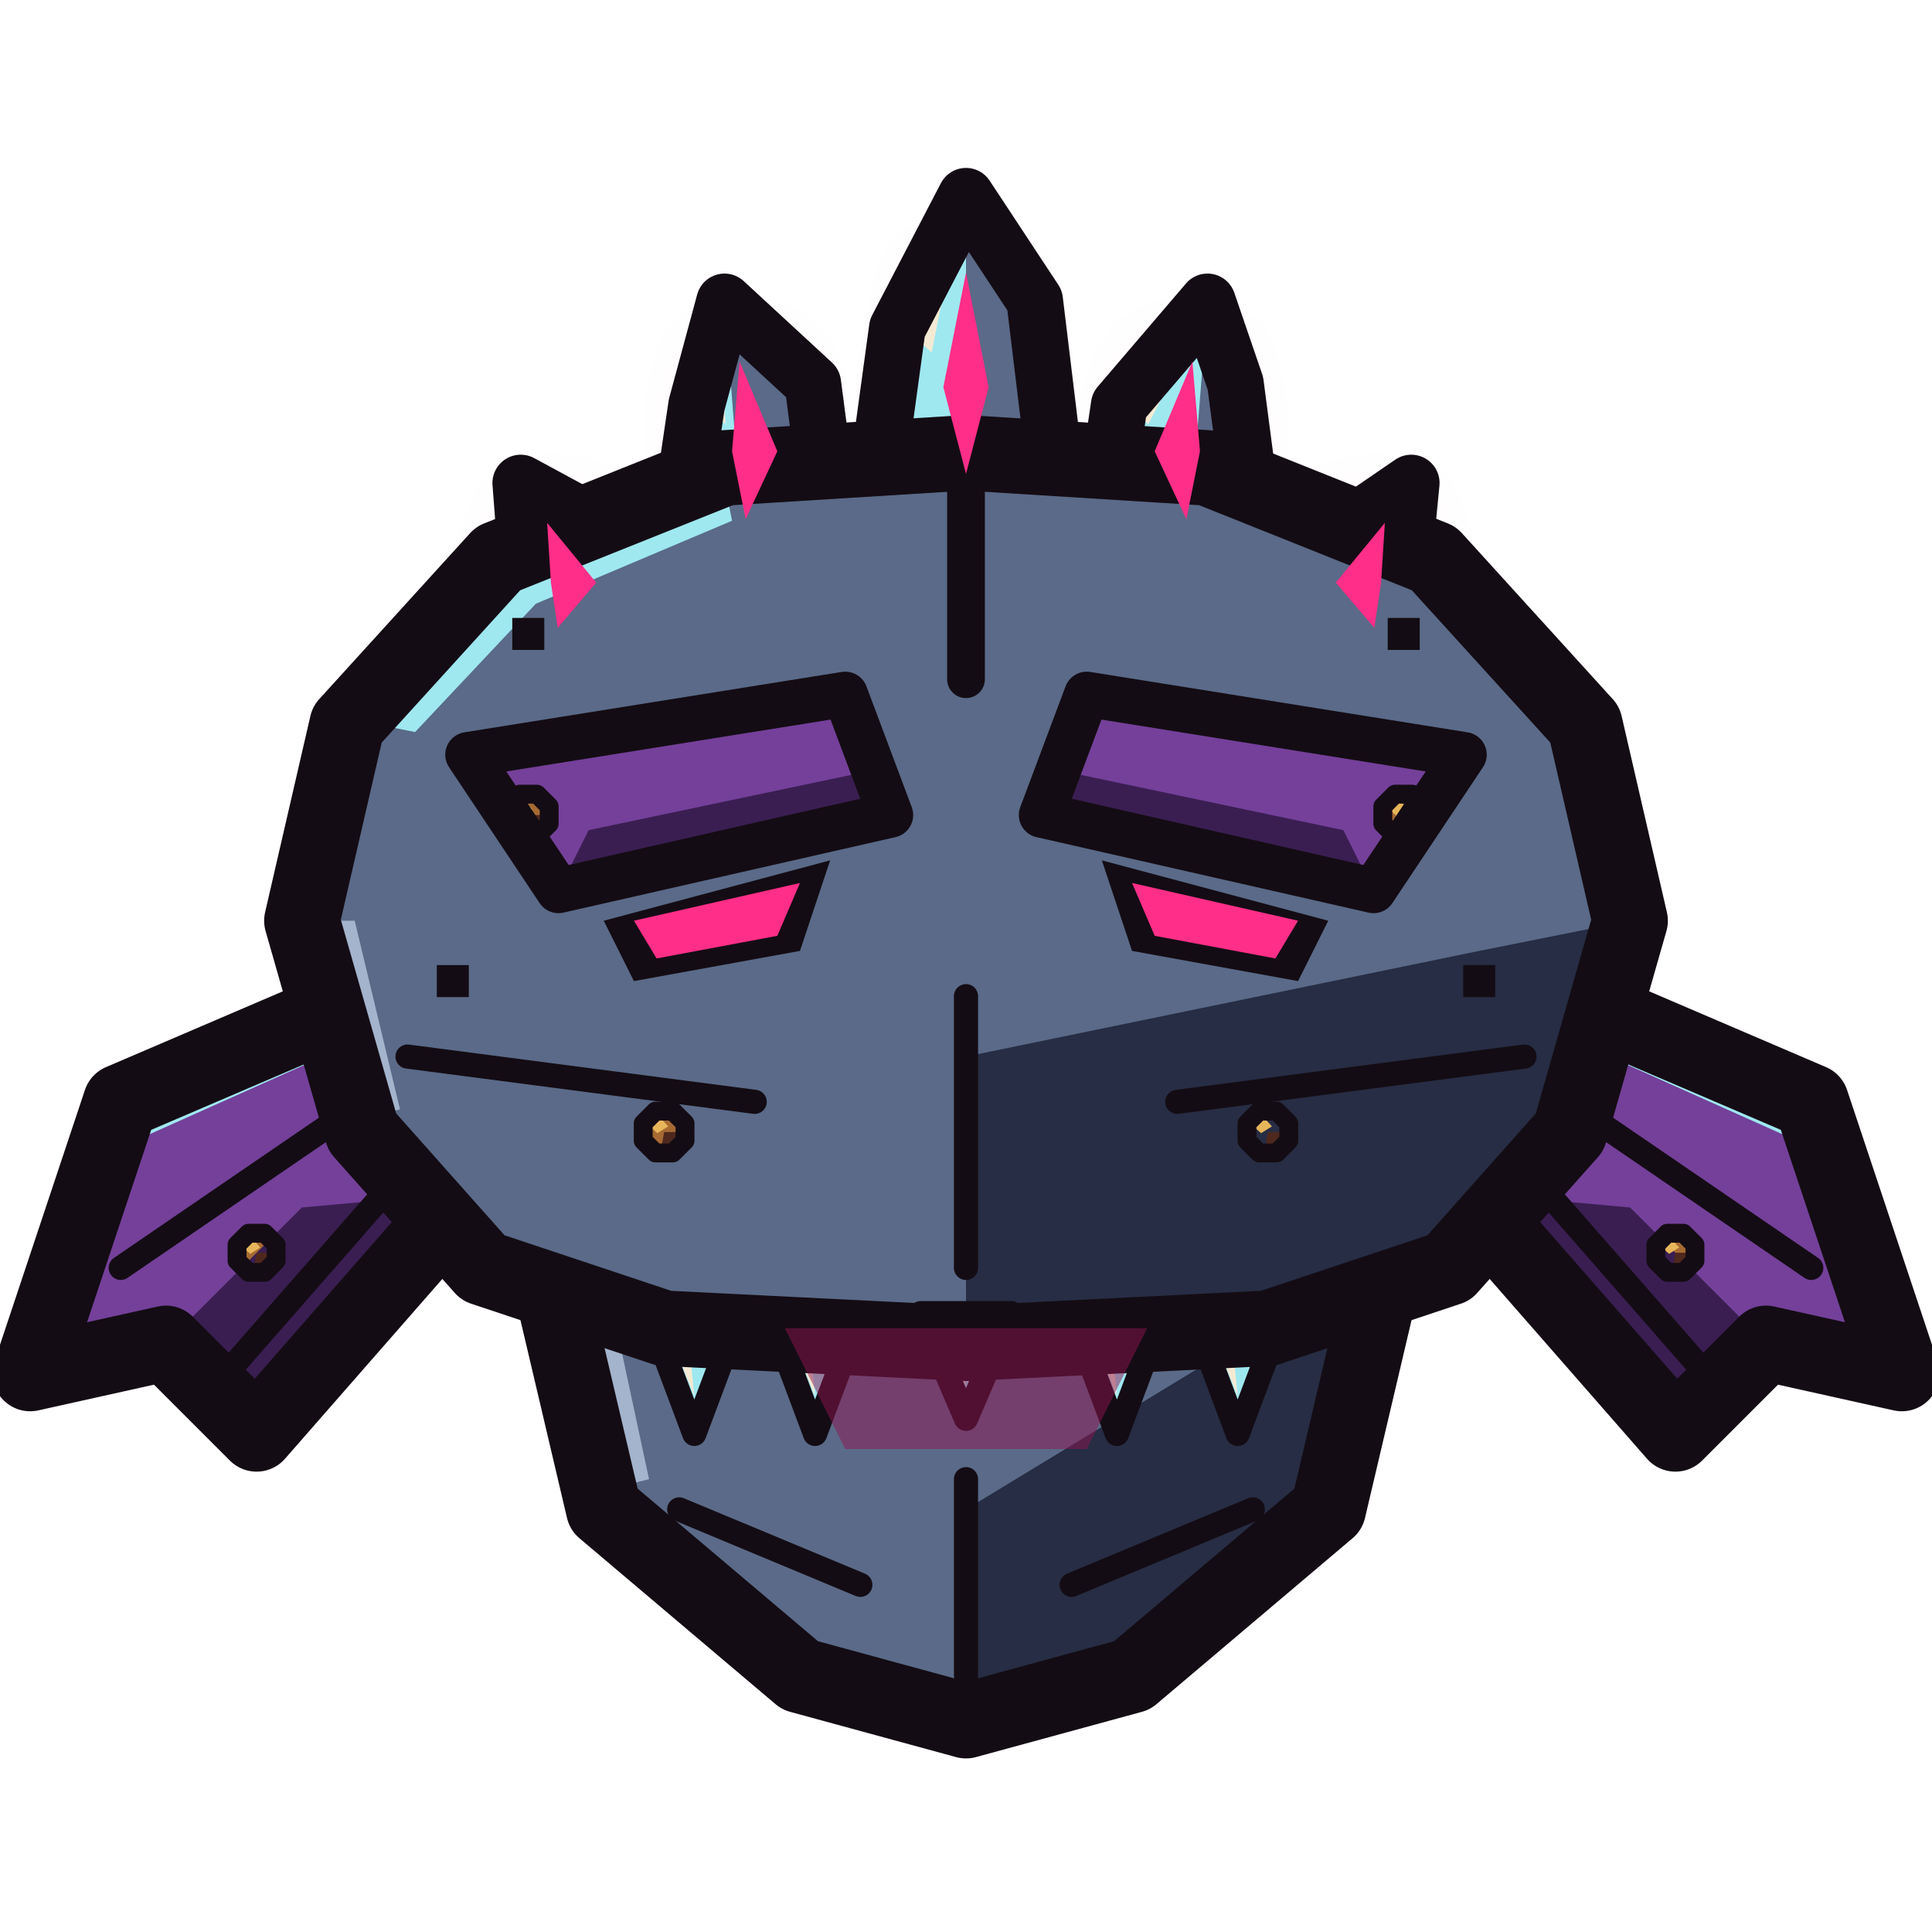
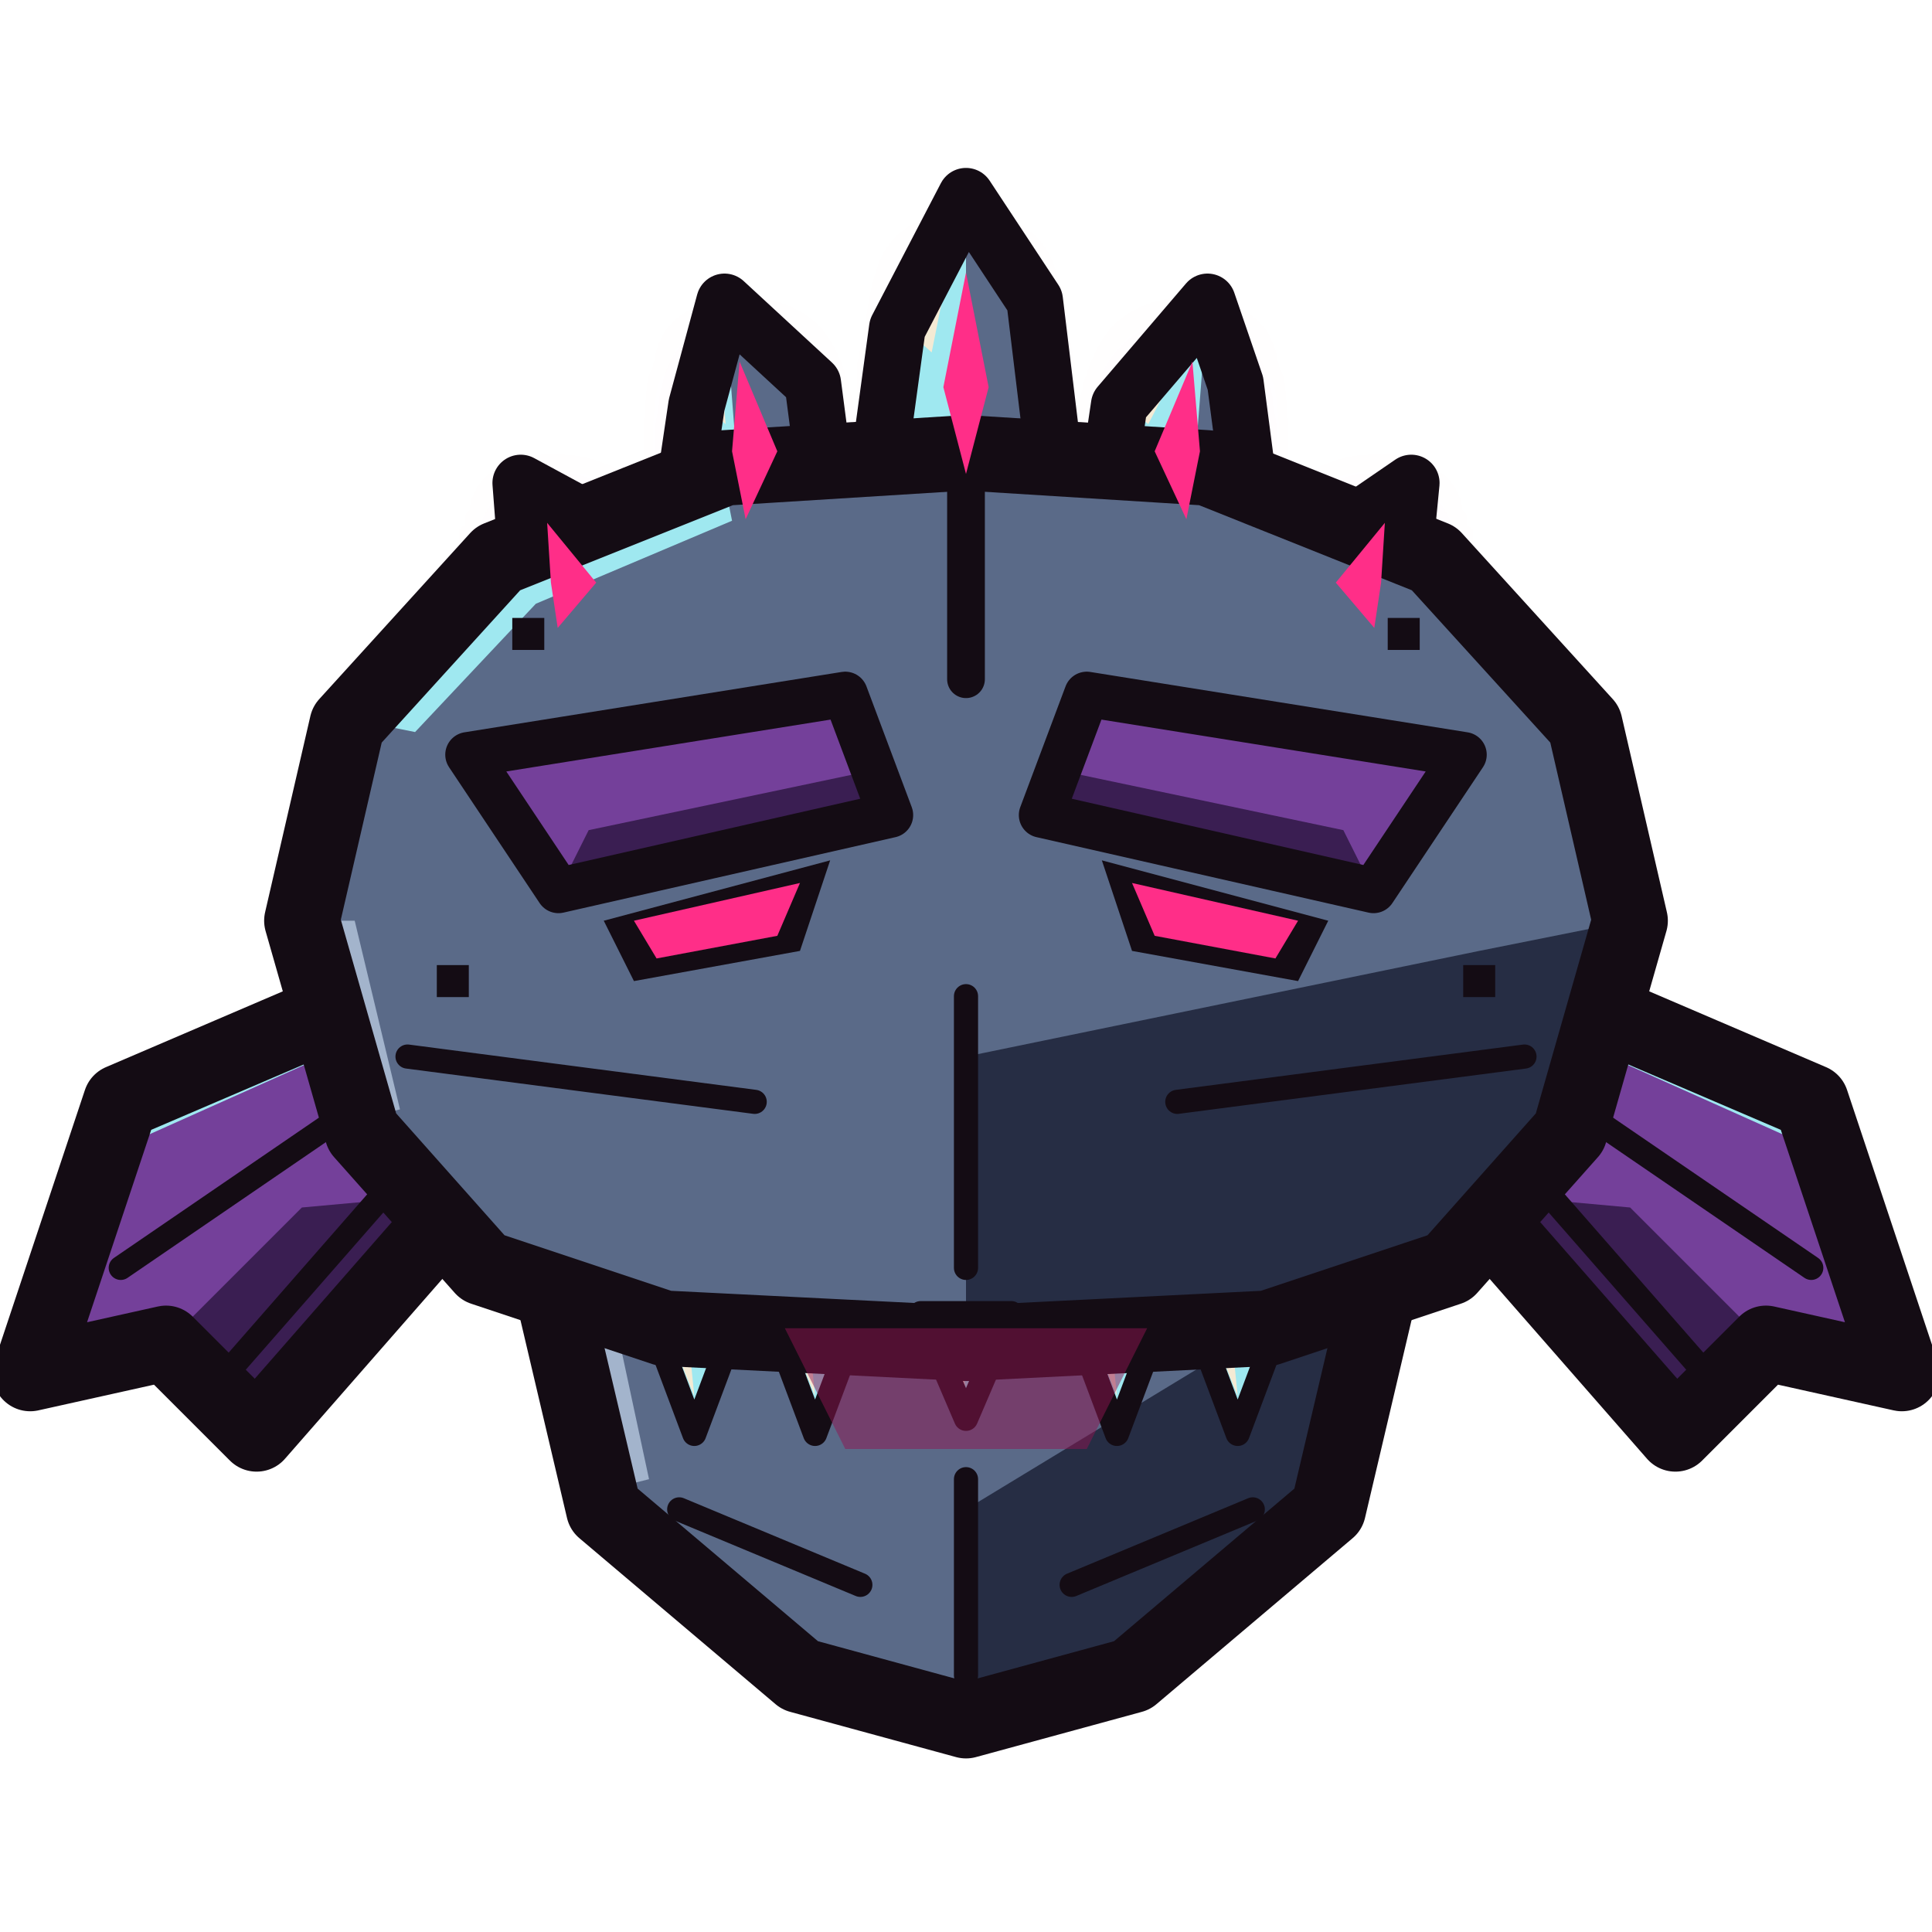
<svg xmlns="http://www.w3.org/2000/svg" viewBox="0 0 256 256" width="256" height="256">
  <defs>
    <filter id="blur" filterUnits="userSpaceOnUse" x="-64" y="-64" width="384" height="384">
      <feGaussianBlur stdDeviation="5" />
    </filter>
  </defs>
  <g transform="translate(128 128) scale(1 1) translate(-128 -128)">
    <g id="glow-back">
      <g>
        <polygon points="72.5,69.28 79,77.2 73.9,83.2 73,77.2" fill="#FF2E88" filter="url(#blur)" opacity="0.62" />
        <polygon points="183.5,69.28 183,77.2 182.1,83.2 177,77.2" fill="#FF2E88" filter="url(#blur)" opacity="0.62" />
        <polygon points="98,47.92 103,59.8 98.8,68.8 97,59.8" fill="#FF2E88" filter="url(#blur)" opacity="0.62" />
        <polygon points="158,47.92 159,59.8 157.2,68.8 153,59.8" fill="#FF2E88" filter="url(#blur)" opacity="0.62" />
        <polygon points="128,36.12 131,51.3 128,62.8 125,51.3" fill="#FF2E88" filter="url(#blur)" opacity="0.62" />
      </g>
      <g>
        <polygon points="104,176 152,176 144,192 112,192" fill="#8E1450" filter="url(#blur)" opacity="0.31" />
      </g>
      <g>
        <polygon points="84,122 106,117 103,124 87,127" fill="#FF2E88" filter="url(#blur)" opacity="0.62" />
        <polygon points="172,122 150,117 153,124 169,127" fill="#FF2E88" filter="url(#blur)" opacity="0.62" />
      </g>
    </g>
    <g id="body">
      <g class="part" data-part="fin0">
        <g class="base">
          <polygon points="58,128 16,146 4,182 22,178 34,190 62,158" fill="#74409A" />
-           <polygon points="50.59,149.07 49.07,150.59 46.93,150.59 45.41,149.07 45.41,146.93 46.93,145.41 49.07,145.41 50.59,146.93" fill="#A66A32" />
-           <polygon points="36.59,167.07 35.07,168.59 32.93,168.59 31.41,167.07 31.41,164.93 32.93,163.41 35.07,163.41 36.59,164.93" fill="#A66A32" />
        </g>
        <g class="shadow">
          <polygon points="62,158 34,190 22,178 40,160" fill="#3A1E52" />
-           <polygon points="48,148 50.8,148 49.74,150.02 47.5,150.8" fill="#4E281D" />
-           <polygon points="34,166 36.8,166 35.74,168.02 33.5,168.8" fill="#4E281D" />
        </g>
        <g class="highlight">
          <polygon points="54,130 18,147 16,152 54,135" fill="#9FE8F0" />
-           <polygon points="46.38,147.44 47.55,146.26 48.5,147.3 47.16,148.14" fill="#E7B65B" />
-           <polygon points="32.38,165.44 33.55,164.26 34.5,165.3 33.16,166.14" fill="#E7B65B" />
        </g>
        <g class="ink">
          <polygon points="58,128 16,146 4,182 22,178 34,190 62,158" fill="none" stroke="#140C14" stroke-width="10" stroke-linejoin="round" />
          <polyline points="54,142 16,168" fill="none" stroke="#140C14" stroke-width="3.2" stroke-linejoin="round" stroke-linecap="round" />
          <polyline points="58,150 30,182" fill="none" stroke="#140C14" stroke-width="3.2" stroke-linejoin="round" stroke-linecap="round" />
-           <polygon points="50.59,149.07 49.07,150.59 46.93,150.59 45.41,149.07 45.41,146.93 46.93,145.41 49.07,145.41 50.59,146.93" fill="none" stroke="#140C14" stroke-width="2.5" stroke-linejoin="round" />
-           <polygon points="36.59,167.07 35.07,168.59 32.93,168.59 31.41,167.07 31.41,164.93 32.93,163.41 35.07,163.41 36.59,164.93" fill="none" stroke="#140C14" stroke-width="2.5" stroke-linejoin="round" />
        </g>
      </g>
      <g class="part" data-part="fin1">
        <g class="base">
          <polygon points="198,128 240,146 252,182 234,178 222,190 194,158" fill="#74409A" />
-           <polygon points="210.59,149.07 209.07,150.59 206.93,150.59 205.41,149.07 205.41,146.93 206.93,145.41 209.07,145.41 210.59,146.93" fill="#A66A32" />
-           <polygon points="224.59,167.07 223.07,168.59 220.93,168.59 219.41,167.07 219.41,164.93 220.93,163.41 223.07,163.41 224.59,164.93" fill="#A66A32" />
        </g>
        <g class="shadow">
          <polygon points="194,158 222,190 234,178 216,160" fill="#3A1E52" />
-           <polygon points="208,148 210.8,148 209.74,150.02 207.5,150.8" fill="#4E281D" />
-           <polygon points="222,166 224.8,166 223.74,168.02 221.5,168.8" fill="#4E281D" />
        </g>
        <g class="highlight">
          <polygon points="202,130 238,147 240,152 202,135" fill="#9FE8F0" />
-           <polygon points="206.38,147.44 207.55,146.26 208.5,147.3 207.16,148.14" fill="#E7B65B" />
-           <polygon points="220.38,165.44 221.55,164.26 222.5,165.3 221.16,166.14" fill="#E7B65B" />
        </g>
        <g class="ink">
          <polygon points="198,128 240,146 252,182 234,178 222,190 194,158" fill="none" stroke="#140C14" stroke-width="10" stroke-linejoin="round" />
          <polyline points="202,142 240,168" fill="none" stroke="#140C14" stroke-width="3.2" stroke-linejoin="round" stroke-linecap="round" />
          <polyline points="198,150 226,182" fill="none" stroke="#140C14" stroke-width="3.2" stroke-linejoin="round" stroke-linecap="round" />
-           <polygon points="210.59,149.07 209.07,150.59 206.93,150.59 205.41,149.07 205.41,146.93 206.93,145.41 209.07,145.41 210.59,146.93" fill="none" stroke="#140C14" stroke-width="2.5" stroke-linejoin="round" />
-           <polygon points="224.59,167.07 223.07,168.59 220.93,168.59 219.41,167.07 219.41,164.93 220.93,163.41 223.07,163.41 224.59,164.93" fill="none" stroke="#140C14" stroke-width="2.5" stroke-linejoin="round" />
        </g>
      </g>
      <g class="part" data-part="crown">
        <g class="base">
          <polygon points="67,88 69.7,73.12 69,64 82.3,71.2 85,88" fill="#9FE8F0" />
          <polygon points="171,88 173.7,73.12 187,64 186.3,71.2 189,88" fill="#9FE8F0" />
          <polygon points="89,76 92.3,53.68 96,40 107.7,50.8 111,76" fill="#9FE8F0" />
          <polygon points="145,76 148.3,53.68 160,40 163.7,50.8 167,76" fill="#9FE8F0" />
          <polygon points="115,72 118.9,43.48 128,26 137.1,39.8 141,72" fill="#9FE8F0" />
        </g>
        <g class="shadow">
          <polygon points="69,64 82.3,71.2 85,88 73.9,88" fill="#5A6A88" />
          <polygon points="187,64 186.3,71.2 189,88 182.1,88" fill="#5A6A88" />
          <polygon points="96,40 107.7,50.8 111,76 98.8,76" fill="#5A6A88" />
          <polygon points="160,40 163.7,50.8 167,76 157.2,76" fill="#5A6A88" />
          <polygon points="128,26 137.1,39.8 141,72 128,72" fill="#5A6A88" />
        </g>
        <g class="highlight">
          <polygon points="70.7,73.12 68,67 72.85,74.8" fill="#F4EAD4" />
          <polygon points="174.7,73.12 186,67 176.85,74.8" fill="#F4EAD4" />
          <polygon points="93.3,53.68 95,43 96.15,56.2" fill="#F4EAD4" />
          <polygon points="149.3,53.68 159,43 152.15,56.2" fill="#F4EAD4" />
          <polygon points="119.9,43.48 127,29 123.45,46.7" fill="#F4EAD4" />
        </g>
        <g class="ink">
          <polygon points="67,88 69.7,73.12 69,64 82.3,71.2 85,88" fill="none" stroke="#140C14" stroke-width="7.5" stroke-linejoin="round" />
          <polygon points="171,88 173.7,73.12 187,64 186.3,71.2 189,88" fill="none" stroke="#140C14" stroke-width="7.5" stroke-linejoin="round" />
          <polygon points="89,76 92.3,53.68 96,40 107.7,50.8 111,76" fill="none" stroke="#140C14" stroke-width="7.5" stroke-linejoin="round" />
          <polygon points="145,76 148.3,53.68 160,40 163.7,50.8 167,76" fill="none" stroke="#140C14" stroke-width="7.5" stroke-linejoin="round" />
          <polygon points="115,72 118.9,43.48 128,26 137.1,39.8 141,72" fill="none" stroke="#140C14" stroke-width="7.5" stroke-linejoin="round" />
        </g>
      </g>
      <g class="part" data-part="maw">
        <g class="ink">
          <polygon points="82,166 174,166 160,200 96,200" fill="#140C14" />
        </g>
      </g>
      <g class="part" data-part="jaw">
        <g class="base">
          <polygon points="128,172 72,166 80,200 106,222 128,228 150,222 176,200 184,166" fill="#5A6A88" />
          <polygon points="86,172 98,172 92,158" fill="#9FE8F0" />
          <polygon points="102,172 114,172 108,158" fill="#9FE8F0" />
          <polygon points="142,172 154,172 148,158" fill="#9FE8F0" />
          <polygon points="158,172 170,172 164,158" fill="#9FE8F0" />
        </g>
        <g class="shadow">
          <polygon points="128,200 184,166 176,200 150,222 128,228" fill="#262D44" />
        </g>
        <g class="highlight">
          <polygon points="74,168 80,168 86,196 82,197" fill="#A3B4CC" />
          <polygon points="88,171 91,171 92,162" fill="#F4EAD4" />
          <polygon points="104,171 107,171 108,162" fill="#F4EAD4" />
          <polygon points="144,171 147,171 148,162" fill="#F4EAD4" />
          <polygon points="160,171 163,171 164,162" fill="#F4EAD4" />
        </g>
        <g class="ink">
          <polygon points="128,172 72,166 80,200 106,222 128,228 150,222 176,200 184,166" fill="none" stroke="#140C14" stroke-width="10" stroke-linejoin="round" />
          <polygon points="86,172 98,172 92,158" fill="none" stroke="#140C14" stroke-width="3.2" stroke-linejoin="round" />
          <polygon points="102,172 114,172 108,158" fill="none" stroke="#140C14" stroke-width="3.2" stroke-linejoin="round" />
          <polygon points="142,172 154,172 148,158" fill="none" stroke="#140C14" stroke-width="3.2" stroke-linejoin="round" />
          <polygon points="158,172 170,172 164,158" fill="none" stroke="#140C14" stroke-width="3.2" stroke-linejoin="round" />
          <polyline points="128,196 128,222" fill="none" stroke="#140C14" stroke-width="3.2" stroke-linejoin="round" stroke-linecap="round" />
          <polyline points="90,200 114,210" fill="none" stroke="#140C14" stroke-width="3.2" stroke-linejoin="round" stroke-linecap="round" />
          <polyline points="166,200 142,210" fill="none" stroke="#140C14" stroke-width="3.2" stroke-linejoin="round" stroke-linecap="round" />
        </g>
      </g>
      <g class="part" data-part="skull">
        <g class="base">
          <polygon points="128,60 96,62 66,74 46,96 40,122 48,150 64,168 88,176 128,178 168,176 192,168 208,150 216,122 210,96 190,74 160,62" fill="#5A6A88" />
          <polygon points="86,174 98,174 92,190" fill="#9FE8F0" />
          <polygon points="102,174 114,174 108,190" fill="#9FE8F0" />
          <polygon points="122,174 134,174 128,188" fill="#9FE8F0" />
          <polygon points="142,174 154,174 148,190" fill="#9FE8F0" />
          <polygon points="158,174 170,174 164,190" fill="#9FE8F0" />
          <polygon points="62,100 112,92 118,108 74,118" fill="#74409A" />
          <polygon points="194,100 144,92 138,108 182,118" fill="#74409A" />
-           <polygon points="72.77,109.15 71.15,110.77 68.85,110.77 67.23,109.15 67.23,106.85 68.85,105.23 71.15,105.23 72.77,106.85" fill="#A66A32" />
-           <polygon points="90.77,151.15 89.15,152.77 86.85,152.77 85.23,151.15 85.23,148.85 86.85,147.23 89.15,147.23 90.77,148.85" fill="#A66A32" />
-           <polygon points="170.77,151.15 169.15,152.77 166.85,152.77 165.23,151.15 165.23,148.85 166.85,147.23 169.15,147.23 170.77,148.85" fill="#A66A32" />
-           <polygon points="188.77,109.15 187.15,110.77 184.85,110.77 183.23,109.15 183.23,106.85 184.85,105.23 187.15,105.23 188.77,106.85" fill="#A66A32" />
        </g>
        <g class="shadow">
          <polygon points="128,140 196,126 216,122 208,150 192,168 168,176 128,178" fill="#262D44" />
          <polygon points="74,118 118,108 116,102 78,110" fill="#3A1E52" />
          <polygon points="182,118 138,108 140,102 178,110" fill="#3A1E52" />
-           <polygon points="70,108 73,108 71.86,110.16 69.46,111" fill="#4E281D" />
-           <polygon points="88,150 91,150 89.86,152.16 87.46,153" fill="#4E281D" />
-           <polygon points="168,150 171,150 169.86,152.16 167.46,153" fill="#4E281D" />
-           <polygon points="186,108 189,108 187.86,110.16 185.46,111" fill="#4E281D" />
        </g>
        <g class="highlight">
          <polygon points="96,64 68,76 50,96 55,97 71,80 97,69" fill="#9FE8F0" />
          <polygon points="42,122 49,148 53,147 47,122" fill="#A3B4CC" />
          <polygon points="88,175 91,175 92,185" fill="#F4EAD4" />
          <polygon points="104,175 107,175 108,185" fill="#F4EAD4" />
          <polygon points="124,175 127,175 128,185" fill="#F4EAD4" />
          <polygon points="144,175 147,175 148,185" fill="#F4EAD4" />
          <polygon points="160,175 163,175 164,185" fill="#F4EAD4" />
-           <polygon points="68.26,107.4 69.52,106.14 70.54,107.25 69.1,108.15" fill="#E7B65B" />
-           <polygon points="86.26,149.4 87.52,148.14 88.54,149.25 87.1,150.15" fill="#E7B65B" />
-           <polygon points="166.26,149.4 167.52,148.14 168.54,149.25 167.1,150.15" fill="#E7B65B" />
-           <polygon points="184.26,107.4 185.52,106.14 186.54,107.25 185.1,108.15" fill="#E7B65B" />
        </g>
        <g class="ink">
          <polygon points="86,174 98,174 92,190" fill="none" stroke="#140C14" stroke-width="3.2" stroke-linejoin="round" />
          <polygon points="102,174 114,174 108,190" fill="none" stroke="#140C14" stroke-width="3.2" stroke-linejoin="round" />
          <polygon points="122,174 134,174 128,188" fill="none" stroke="#140C14" stroke-width="3.2" stroke-linejoin="round" />
          <polygon points="142,174 154,174 148,190" fill="none" stroke="#140C14" stroke-width="3.2" stroke-linejoin="round" />
          <polygon points="158,174 170,174 164,190" fill="none" stroke="#140C14" stroke-width="3.2" stroke-linejoin="round" />
          <polygon points="128,60 96,62 66,74 46,96 40,122 48,150 64,168 88,176 128,178 168,176 192,168 208,150 216,122 210,96 190,74 160,62" fill="none" stroke="#140C14" stroke-width="10" stroke-linejoin="round" />
          <polygon points="62,100 112,92 118,108 74,118" fill="none" stroke="#140C14" stroke-width="6" stroke-linejoin="round" />
          <polygon points="80,122 110,114 106,126 84,130" fill="#140C14" />
          <polygon points="194,100 144,92 138,108 182,118" fill="none" stroke="#140C14" stroke-width="6" stroke-linejoin="round" />
          <polygon points="176,122 146,114 150,126 172,130" fill="#140C14" />
          <polyline points="128,64 128,90" fill="none" stroke="#140C14" stroke-width="5" stroke-linejoin="round" stroke-linecap="round" />
          <polyline points="128,132 128,168" fill="none" stroke="#140C14" stroke-width="3.2" stroke-linejoin="round" stroke-linecap="round" />
          <polyline points="54,140 100,146" fill="none" stroke="#140C14" stroke-width="3.2" stroke-linejoin="round" stroke-linecap="round" />
          <polyline points="202,140 156,146" fill="none" stroke="#140C14" stroke-width="3.2" stroke-linejoin="round" stroke-linecap="round" />
-           <polygon points="72.77,109.15 71.15,110.77 68.85,110.77 67.23,109.15 67.23,106.85 68.85,105.23 71.15,105.23 72.77,106.85" fill="none" stroke="#140C14" stroke-width="2.5" stroke-linejoin="round" />
-           <polygon points="90.77,151.15 89.15,152.77 86.85,152.77 85.23,151.15 85.23,148.85 86.85,147.23 89.15,147.23 90.77,148.85" fill="none" stroke="#140C14" stroke-width="2.5" stroke-linejoin="round" />
-           <polygon points="170.77,151.15 169.15,152.77 166.85,152.77 165.23,151.15 165.23,148.85 166.85,147.23 169.15,147.23 170.77,148.85" fill="none" stroke="#140C14" stroke-width="2.5" stroke-linejoin="round" />
-           <polygon points="188.77,109.15 187.15,110.77 184.85,110.77 183.23,109.15 183.23,106.85 184.85,105.23 187.15,105.23 188.77,106.85" fill="none" stroke="#140C14" stroke-width="2.5" stroke-linejoin="round" />
          <polygon points="72.12,86.12 67.88,86.12 67.88,81.88 72.12,81.88" fill="#140C14" />
          <polygon points="188.12,86.12 183.88,86.12 183.88,81.88 188.12,81.88" fill="#140C14" />
          <polygon points="62.12,132.12 57.88,132.12 57.88,127.88 62.12,127.88" fill="#140C14" />
          <polygon points="198.12,132.12 193.88,132.12 193.88,127.88 198.12,127.88" fill="#140C14" />
        </g>
      </g>
    </g>
    <g id="glow">
      <g>
        <polygon points="72.5,69.28 79,77.2 73.9,83.2 73,77.2" fill="#FF2E88" />
        <polygon points="183.5,69.28 183,77.2 182.1,83.2 177,77.2" fill="#FF2E88" />
        <polygon points="98,47.92 103,59.8 98.8,68.8 97,59.8" fill="#FF2E88" />
        <polygon points="158,47.92 159,59.8 157.2,68.8 153,59.8" fill="#FF2E88" />
        <polygon points="128,36.12 131,51.3 128,62.8 125,51.3" fill="#FF2E88" />
      </g>
      <g>
        <polygon points="104,176 152,176 144,192 112,192" fill="#8E1450" opacity="0.5" />
      </g>
      <g>
        <polygon points="84,122 106,117 103,124 87,127" fill="#FF2E88" />
        <polygon points="172,122 150,117 153,124 169,127" fill="#FF2E88" />
      </g>
    </g>
  </g>
  <g id="fx" transform="translate(128 128) scale(1 1) translate(-128 -128)" />
</svg>
